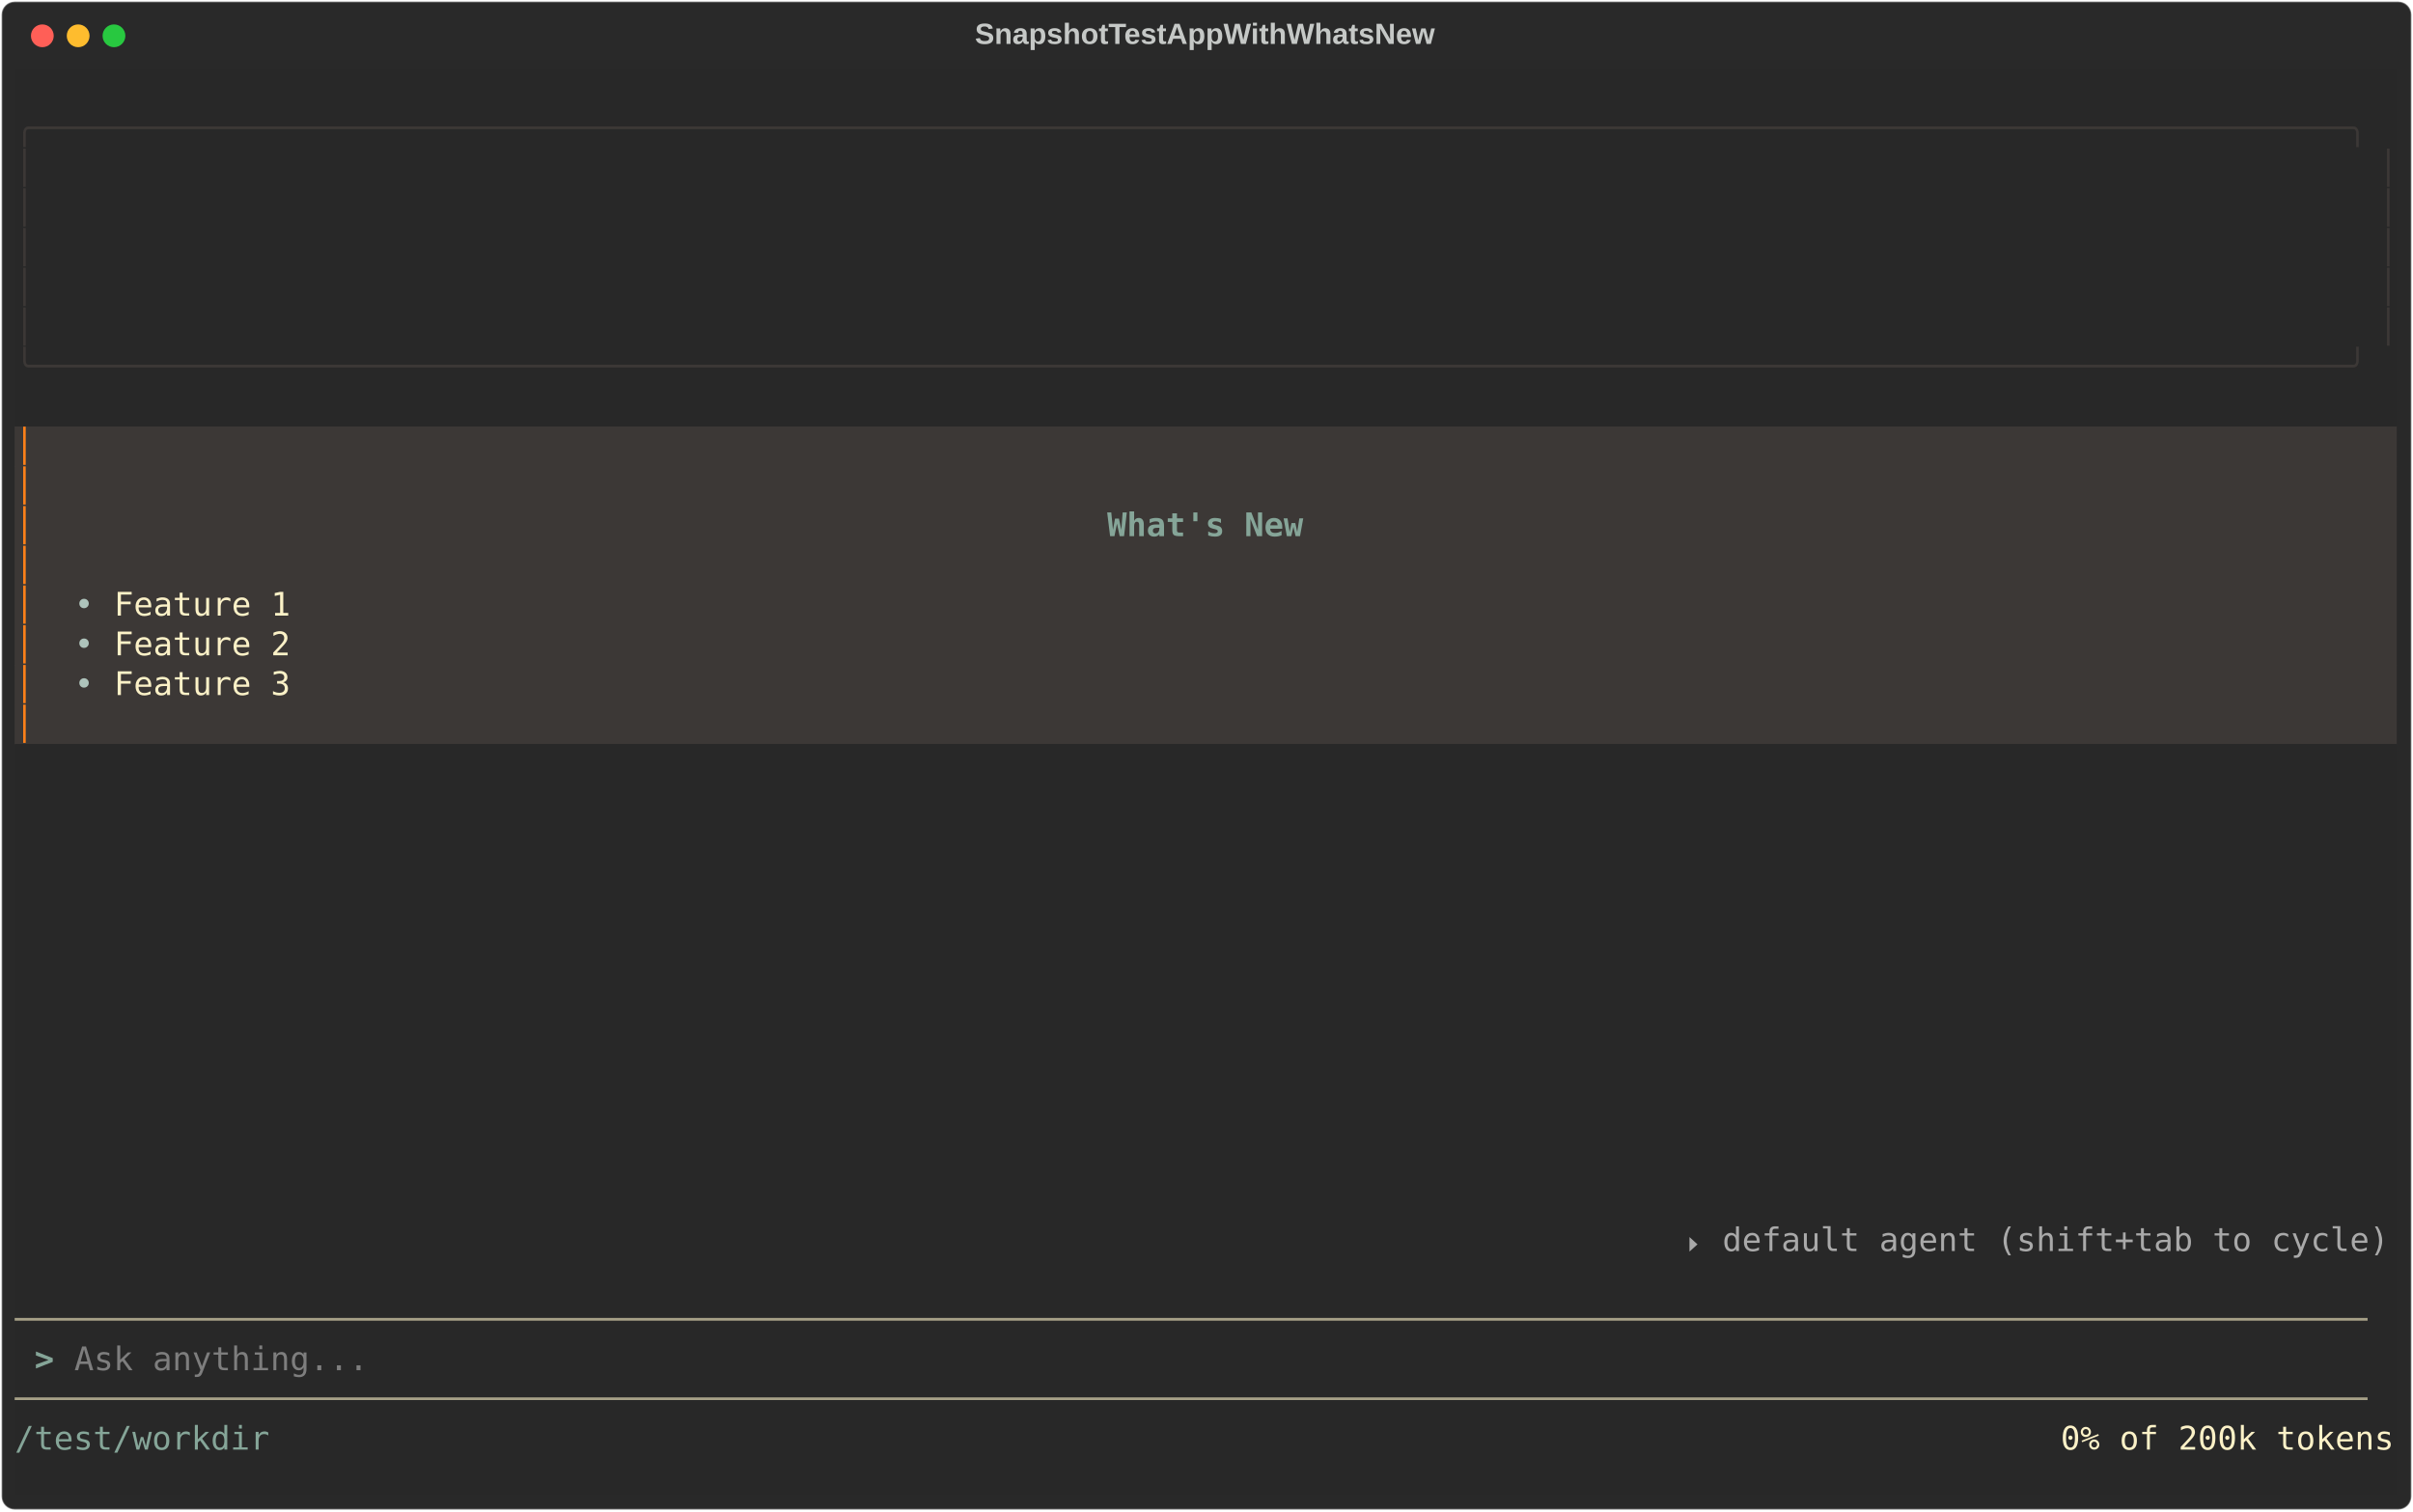
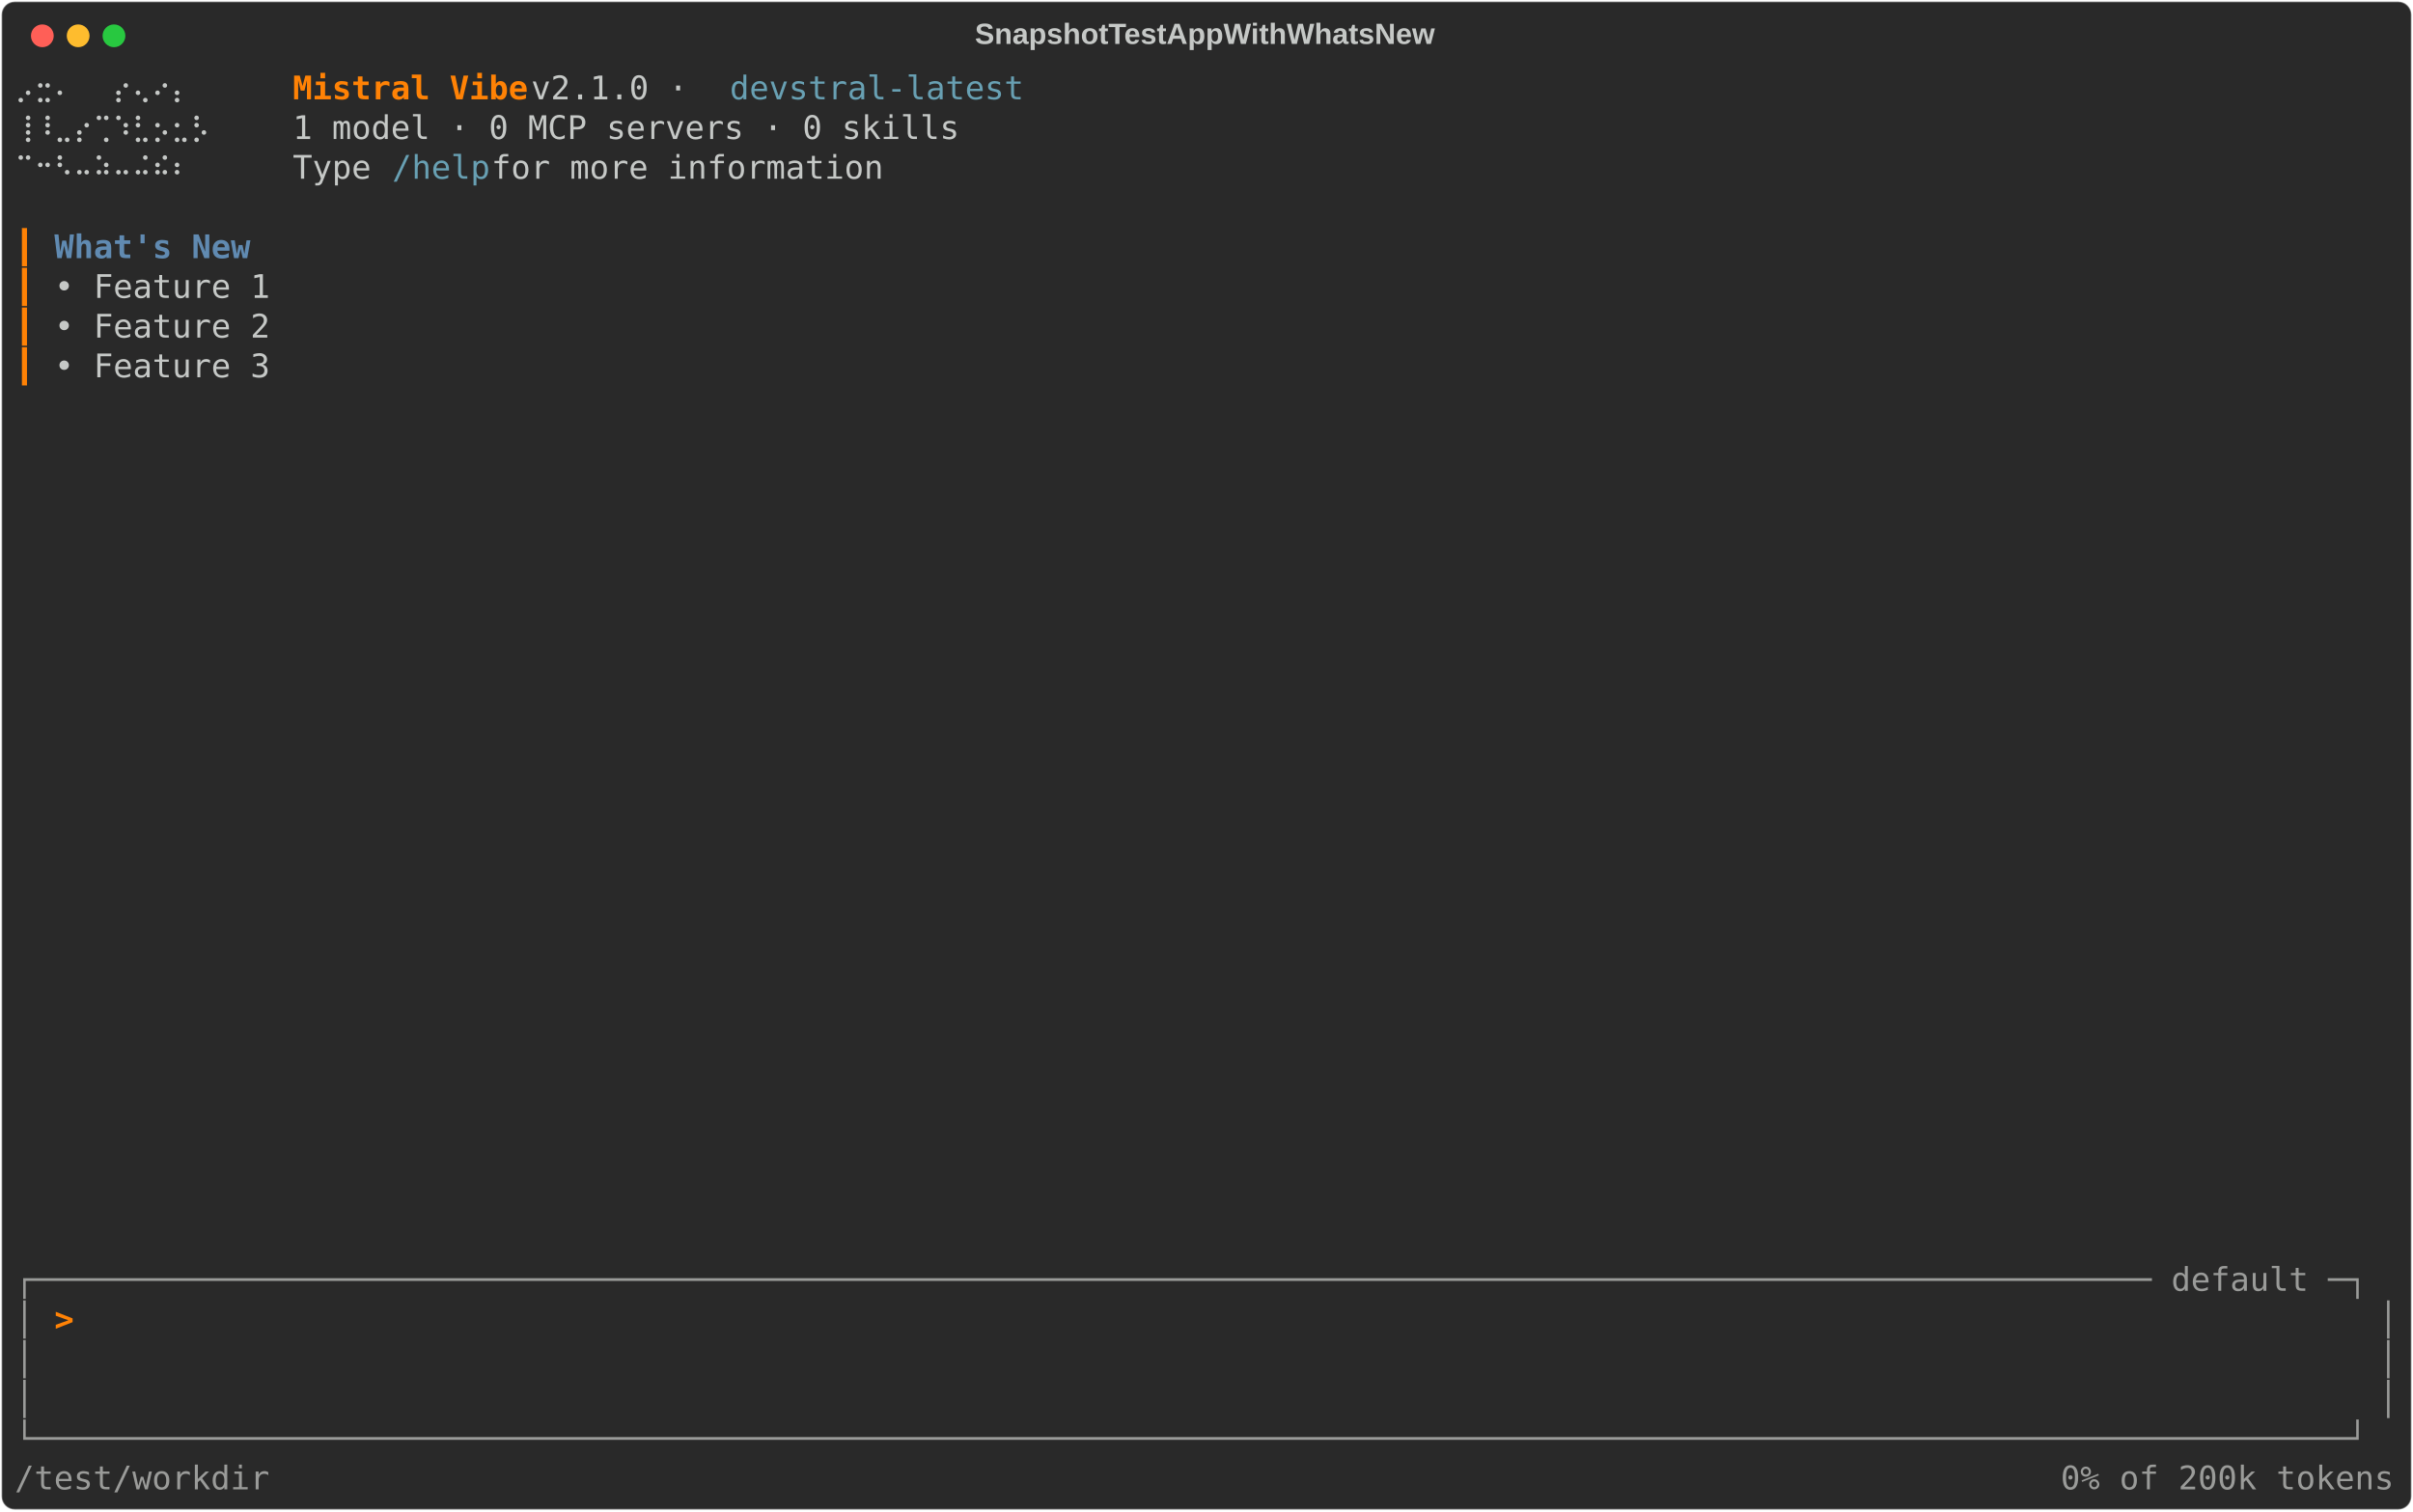
<svg xmlns="http://www.w3.org/2000/svg" class="rich-terminal" viewBox="0 0 1482 928.4">
  <style>

    @font-face {
        font-family: "Fira Code";
        src: local("FiraCode-Regular"),
                url("https://cdnjs.cloudflare.com/ajax/libs/firacode/6.2.0/woff2/FiraCode-Regular.woff2") format("woff2"),
                url("https://cdnjs.cloudflare.com/ajax/libs/firacode/6.2.0/woff/FiraCode-Regular.woff") format("woff");
        font-style: normal;
        font-weight: 400;
    }
    @font-face {
        font-family: "Fira Code";
        src: local("FiraCode-Bold"),
                url("https://cdnjs.cloudflare.com/ajax/libs/firacode/6.2.0/woff2/FiraCode-Bold.woff2") format("woff2"),
                url("https://cdnjs.cloudflare.com/ajax/libs/firacode/6.2.0/woff/FiraCode-Bold.woff") format("woff");
        font-style: bold;
        font-weight: 700;
    }

    .terminal-matrix {
        font-family: Fira Code, monospace;
        font-size: 20px;
        line-height: 24.4px;
        font-variant-east-asian: full-width;
    }

    .terminal-title {
        font-size: 18px;
        font-weight: bold;
        font-family: arial;
    }

    .terminal-r1 { fill: #c5c8c6 }
- .terminal-r2 { fill: #3c3836 }
- .terminal-r3 { fill: #fbf1c7 }
- .terminal-r4 { fill: #fd8019 }
- .terminal-r5 { fill: #85a598;font-weight: bold }
- .terminal-r6 { fill: #aec3bb }
- .terminal-r7 { fill: #a9a9a9 }
- .terminal-r8 { fill: #a6a087 }
- .terminal-r9 { fill: #7e7e7e }
- .terminal-r10 { fill: #85a598 }
+ .terminal-r2 { fill: #ff8205;font-weight: bold }
+ .terminal-r3 { fill: #68a0b3 }
+ .terminal-r4 { fill: #ff8205 }
+ .terminal-r5 { fill: #608ab1;font-weight: bold }
+ .terminal-r6 { fill: #9a9b99 }
    </style>
  <defs>
    <clipPath id="terminal-clip-terminal">
      <rect x="0" y="0" width="1463.0" height="877.4" />
    </clipPath>
    <clipPath id="terminal-line-0">
      <rect x="0" y="1.5" width="1464" height="24.65" />
    </clipPath>
    <clipPath id="terminal-line-1">
      <rect x="0" y="25.9" width="1464" height="24.65" />
    </clipPath>
    <clipPath id="terminal-line-2">
      <rect x="0" y="50.3" width="1464" height="24.65" />
    </clipPath>
    <clipPath id="terminal-line-3">
      <rect x="0" y="74.7" width="1464" height="24.65" />
    </clipPath>
    <clipPath id="terminal-line-4">
      <rect x="0" y="99.1" width="1464" height="24.65" />
    </clipPath>
    <clipPath id="terminal-line-5">
      <rect x="0" y="123.5" width="1464" height="24.65" />
    </clipPath>
    <clipPath id="terminal-line-6">
      <rect x="0" y="147.9" width="1464" height="24.65" />
    </clipPath>
    <clipPath id="terminal-line-7">
      <rect x="0" y="172.3" width="1464" height="24.65" />
    </clipPath>
    <clipPath id="terminal-line-8">
      <rect x="0" y="196.7" width="1464" height="24.65" />
    </clipPath>
    <clipPath id="terminal-line-9">
      <rect x="0" y="221.1" width="1464" height="24.65" />
    </clipPath>
    <clipPath id="terminal-line-10">
      <rect x="0" y="245.5" width="1464" height="24.65" />
    </clipPath>
    <clipPath id="terminal-line-11">
      <rect x="0" y="269.9" width="1464" height="24.65" />
    </clipPath>
    <clipPath id="terminal-line-12">
      <rect x="0" y="294.3" width="1464" height="24.65" />
    </clipPath>
    <clipPath id="terminal-line-13">
      <rect x="0" y="318.7" width="1464" height="24.65" />
    </clipPath>
    <clipPath id="terminal-line-14">
      <rect x="0" y="343.1" width="1464" height="24.65" />
    </clipPath>
    <clipPath id="terminal-line-15">
      <rect x="0" y="367.5" width="1464" height="24.65" />
    </clipPath>
    <clipPath id="terminal-line-16">
      <rect x="0" y="391.9" width="1464" height="24.65" />
    </clipPath>
    <clipPath id="terminal-line-17">
      <rect x="0" y="416.3" width="1464" height="24.65" />
    </clipPath>
    <clipPath id="terminal-line-18">
      <rect x="0" y="440.7" width="1464" height="24.65" />
    </clipPath>
    <clipPath id="terminal-line-19">
      <rect x="0" y="465.1" width="1464" height="24.65" />
    </clipPath>
    <clipPath id="terminal-line-20">
      <rect x="0" y="489.5" width="1464" height="24.65" />
    </clipPath>
    <clipPath id="terminal-line-21">
      <rect x="0" y="513.9" width="1464" height="24.65" />
    </clipPath>
    <clipPath id="terminal-line-22">
      <rect x="0" y="538.3" width="1464" height="24.65" />
    </clipPath>
    <clipPath id="terminal-line-23">
      <rect x="0" y="562.7" width="1464" height="24.65" />
    </clipPath>
    <clipPath id="terminal-line-24">
      <rect x="0" y="587.1" width="1464" height="24.65" />
    </clipPath>
    <clipPath id="terminal-line-25">
      <rect x="0" y="611.5" width="1464" height="24.65" />
    </clipPath>
    <clipPath id="terminal-line-26">
      <rect x="0" y="635.9" width="1464" height="24.65" />
    </clipPath>
    <clipPath id="terminal-line-27">
      <rect x="0" y="660.3" width="1464" height="24.65" />
    </clipPath>
    <clipPath id="terminal-line-28">
      <rect x="0" y="684.7" width="1464" height="24.65" />
    </clipPath>
    <clipPath id="terminal-line-29">
      <rect x="0" y="709.1" width="1464" height="24.65" />
    </clipPath>
    <clipPath id="terminal-line-30">
      <rect x="0" y="733.5" width="1464" height="24.65" />
    </clipPath>
    <clipPath id="terminal-line-31">
      <rect x="0" y="757.9" width="1464" height="24.65" />
    </clipPath>
    <clipPath id="terminal-line-32">
      <rect x="0" y="782.3" width="1464" height="24.65" />
    </clipPath>
    <clipPath id="terminal-line-33">
      <rect x="0" y="806.7" width="1464" height="24.65" />
    </clipPath>
    <clipPath id="terminal-line-34">
      <rect x="0" y="831.1" width="1464" height="24.65" />
    </clipPath>
  </defs>
  <rect fill="#292929" stroke="rgba(255,255,255,0.35)" stroke-width="1" x="1" y="1" width="1480" height="926.4" rx="8" />
  <text class="terminal-title" fill="#c5c8c6" text-anchor="middle" x="740" y="27">SnapshotTestAppWithWhatsNew</text>
  <g transform="translate(26,22)">
    <circle cx="0" cy="0" r="7" fill="#ff5f57" />
    <circle cx="22" cy="0" r="7" fill="#febc2e" />
    <circle cx="44" cy="0" r="7" fill="#28c840" />
  </g>
  <g transform="translate(9, 41)" clip-path="url(#terminal-clip-terminal)">
-     <rect fill="#282828" x="0" y="1.5" width="1464" height="24.65" shape-rendering="crispEdges" />
-     <rect fill="#282828" x="0" y="25.9" width="1464" height="24.65" shape-rendering="crispEdges" />
-     <rect fill="#282828" x="0" y="50.3" width="12.2" height="24.65" shape-rendering="crispEdges" />
-     <rect fill="#282828" x="12.2" y="50.3" width="1439.6" height="24.65" shape-rendering="crispEdges" />
-     <rect fill="#282828" x="1451.8" y="50.3" width="12.2" height="24.65" shape-rendering="crispEdges" />
-     <rect fill="#282828" x="0" y="74.7" width="12.2" height="24.65" shape-rendering="crispEdges" />
-     <rect fill="#282828" x="12.2" y="74.7" width="1439.6" height="24.65" shape-rendering="crispEdges" />
-     <rect fill="#282828" x="1451.8" y="74.7" width="12.2" height="24.65" shape-rendering="crispEdges" />
-     <rect fill="#282828" x="0" y="99.1" width="12.2" height="24.65" shape-rendering="crispEdges" />
-     <rect fill="#282828" x="12.2" y="99.1" width="707.6" height="24.65" shape-rendering="crispEdges" />
-     <rect fill="#282828" x="719.8" y="99.1" width="12.2" height="24.65" shape-rendering="crispEdges" />
-     <rect fill="#282828" x="732" y="99.1" width="719.8" height="24.65" shape-rendering="crispEdges" />
-     <rect fill="#282828" x="1451.8" y="99.1" width="12.2" height="24.65" shape-rendering="crispEdges" />
-     <rect fill="#282828" x="0" y="123.5" width="12.2" height="24.65" shape-rendering="crispEdges" />
-     <rect fill="#282828" x="12.2" y="123.5" width="1439.6" height="24.65" shape-rendering="crispEdges" />
-     <rect fill="#282828" x="1451.8" y="123.5" width="12.2" height="24.65" shape-rendering="crispEdges" />
-     <rect fill="#282828" x="0" y="147.9" width="12.2" height="24.65" shape-rendering="crispEdges" />
-     <rect fill="#282828" x="12.2" y="147.9" width="1439.6" height="24.65" shape-rendering="crispEdges" />
-     <rect fill="#282828" x="1451.8" y="147.9" width="12.2" height="24.65" shape-rendering="crispEdges" />
-     <rect fill="#282828" x="0" y="172.3" width="1464" height="24.65" shape-rendering="crispEdges" />
-     <rect fill="#282828" x="0" y="196.7" width="1464" height="24.65" shape-rendering="crispEdges" />
-     <rect fill="#3c3836" x="0" y="221.1" width="12.2" height="24.65" shape-rendering="crispEdges" />
-     <rect fill="#3c3836" x="12.2" y="221.1" width="1451.8" height="24.65" shape-rendering="crispEdges" />
-     <rect fill="#3c3836" x="0" y="245.5" width="12.2" height="24.65" shape-rendering="crispEdges" />
-     <rect fill="#3c3836" x="12.2" y="245.5" width="1451.8" height="24.65" shape-rendering="crispEdges" />
-     <rect fill="#3c3836" x="0" y="269.9" width="12.2" height="24.65" shape-rendering="crispEdges" />
-     <rect fill="#3c3836" x="12.2" y="269.9" width="24.4" height="24.65" shape-rendering="crispEdges" />
-     <rect fill="#3c3836" x="36.6" y="269.9" width="634.4" height="24.65" shape-rendering="crispEdges" />
-     <rect fill="#3c3836" x="671" y="269.9" width="122" height="24.65" shape-rendering="crispEdges" />
-     <rect fill="#3c3836" x="793" y="269.9" width="646.6" height="24.65" shape-rendering="crispEdges" />
-     <rect fill="#3c3836" x="1439.6" y="269.9" width="24.4" height="24.65" shape-rendering="crispEdges" />
-     <rect fill="#3c3836" x="0" y="294.3" width="12.2" height="24.65" shape-rendering="crispEdges" />
-     <rect fill="#3c3836" x="12.2" y="294.3" width="1451.8" height="24.65" shape-rendering="crispEdges" />
-     <rect fill="#3c3836" x="0" y="318.7" width="12.2" height="24.65" shape-rendering="crispEdges" />
-     <rect fill="#3c3836" x="12.2" y="318.7" width="24.4" height="24.65" shape-rendering="crispEdges" />
-     <rect fill="#3c3836" x="36.6" y="318.7" width="24.4" height="24.65" shape-rendering="crispEdges" />
-     <rect fill="#3c3836" x="61" y="318.7" width="109.8" height="24.65" shape-rendering="crispEdges" />
-     <rect fill="#3c3836" x="170.8" y="318.7" width="1293.2" height="24.65" shape-rendering="crispEdges" />
-     <rect fill="#3c3836" x="0" y="343.1" width="12.2" height="24.65" shape-rendering="crispEdges" />
-     <rect fill="#3c3836" x="12.2" y="343.1" width="24.4" height="24.65" shape-rendering="crispEdges" />
-     <rect fill="#3c3836" x="36.6" y="343.1" width="24.4" height="24.65" shape-rendering="crispEdges" />
-     <rect fill="#3c3836" x="61" y="343.1" width="109.8" height="24.65" shape-rendering="crispEdges" />
-     <rect fill="#3c3836" x="170.8" y="343.1" width="1293.2" height="24.65" shape-rendering="crispEdges" />
-     <rect fill="#3c3836" x="0" y="367.5" width="12.2" height="24.65" shape-rendering="crispEdges" />
-     <rect fill="#3c3836" x="12.2" y="367.5" width="24.4" height="24.65" shape-rendering="crispEdges" />
-     <rect fill="#3c3836" x="36.6" y="367.5" width="24.4" height="24.65" shape-rendering="crispEdges" />
-     <rect fill="#3c3836" x="61" y="367.5" width="109.8" height="24.65" shape-rendering="crispEdges" />
-     <rect fill="#3c3836" x="170.8" y="367.5" width="1293.2" height="24.65" shape-rendering="crispEdges" />
-     <rect fill="#3c3836" x="0" y="391.9" width="12.2" height="24.65" shape-rendering="crispEdges" />
-     <rect fill="#3c3836" x="12.2" y="391.9" width="1451.8" height="24.65" shape-rendering="crispEdges" />
-     <rect fill="#282828" x="0" y="416.3" width="1464" height="24.65" shape-rendering="crispEdges" />
-     <rect fill="#282828" x="0" y="440.7" width="1464" height="24.65" shape-rendering="crispEdges" />
-     <rect fill="#282828" x="0" y="465.1" width="1464" height="24.65" shape-rendering="crispEdges" />
-     <rect fill="#282828" x="0" y="489.5" width="1464" height="24.65" shape-rendering="crispEdges" />
-     <rect fill="#282828" x="0" y="513.9" width="1464" height="24.65" shape-rendering="crispEdges" />
-     <rect fill="#282828" x="0" y="538.3" width="1464" height="24.65" shape-rendering="crispEdges" />
-     <rect fill="#282828" x="0" y="562.7" width="1464" height="24.65" shape-rendering="crispEdges" />
-     <rect fill="#282828" x="0" y="587.1" width="1464" height="24.65" shape-rendering="crispEdges" />
-     <rect fill="#282828" x="0" y="611.5" width="1464" height="24.65" shape-rendering="crispEdges" />
-     <rect fill="#282828" x="0" y="635.9" width="1464" height="24.65" shape-rendering="crispEdges" />
-     <rect fill="#282828" x="0" y="660.3" width="1464" height="24.65" shape-rendering="crispEdges" />
-     <rect fill="#282828" x="0" y="684.7" width="1464" height="24.65" shape-rendering="crispEdges" />
-     <rect fill="#282828" x="0" y="709.1" width="0" height="24.65" shape-rendering="crispEdges" />
-     <rect fill="#282828" x="0" y="709.1" width="1024.8" height="24.65" shape-rendering="crispEdges" />
-     <rect fill="#282828" x="1024.8" y="709.1" width="439.2" height="24.65" shape-rendering="crispEdges" />
-     <rect fill="#282828" x="0" y="733.5" width="0" height="24.65" shape-rendering="crispEdges" />
-     <rect fill="#282828" x="0" y="733.5" width="1464" height="24.65" shape-rendering="crispEdges" />
-     <rect fill="#282828" x="0" y="757.9" width="1464" height="24.65" shape-rendering="crispEdges" />
-     <rect fill="#282828" x="0" y="782.3" width="12.2" height="24.65" shape-rendering="crispEdges" />
-     <rect fill="#282828" x="12.2" y="782.3" width="12.2" height="24.65" shape-rendering="crispEdges" />
-     <rect fill="#282828" x="24.4" y="782.3" width="12.2" height="24.65" shape-rendering="crispEdges" />
-     <rect fill="#282828" x="36.6" y="782.3" width="183" height="24.65" shape-rendering="crispEdges" />
-     <rect fill="#282828" x="219.6" y="782.3" width="1244.4" height="24.65" shape-rendering="crispEdges" />
-     <rect fill="#282828" x="0" y="806.7" width="1464" height="24.65" shape-rendering="crispEdges" />
-     <rect fill="#282828" x="0" y="831.1" width="158.6" height="24.65" shape-rendering="crispEdges" />
-     <rect fill="#282828" x="158.6" y="831.1" width="0" height="24.65" shape-rendering="crispEdges" />
-     <rect fill="#282828" x="158.6" y="831.1" width="1098" height="24.65" shape-rendering="crispEdges" />
-     <rect fill="#282828" x="1256.6" y="831.1" width="207.4" height="24.65" shape-rendering="crispEdges" />
-     <rect fill="#282828" x="0" y="855.5" width="1464" height="24.65" shape-rendering="crispEdges" />
    <g class="terminal-matrix">
+       <text class="terminal-r1" x="0" y="20" textLength="134.2" clip-path="url(#terminal-line-0)">  ⡠⣒⠄  ⡔⢄⠔⡄</text>
+       <text class="terminal-r2" x="170.8" y="20" textLength="146.4" clip-path="url(#terminal-line-0)">Mistral Vibe</text>
+       <text class="terminal-r1" x="317.2" y="20" textLength="122" clip-path="url(#terminal-line-0)"> v2.1.0 · </text>
+       <text class="terminal-r3" x="439.2" y="20" textLength="183" clip-path="url(#terminal-line-0)">devstral-latest</text>
      <text class="terminal-r1" x="1464" y="20" textLength="12.2" clip-path="url(#terminal-line-0)">
</text>
-       <text class="terminal-r2" x="0" y="44.4" textLength="1464" clip-path="url(#terminal-line-1)">╭──────────────────────────────────────────────────────────────────────────────────────────────────────────────────────╮</text>
+       <text class="terminal-r1" x="0" y="44.4" textLength="134.2" clip-path="url(#terminal-line-1)"> ⢸⠸⣀⡔⢉⠱⣃⡢⣂⡣</text>
+       <text class="terminal-r1" x="170.8" y="44.4" textLength="414.8" clip-path="url(#terminal-line-1)">1 model · 0 MCP servers · 0 skills</text>
      <text class="terminal-r1" x="1464" y="44.4" textLength="12.2" clip-path="url(#terminal-line-1)">
</text>
-       <text class="terminal-r2" x="0" y="68.8" textLength="12.2" clip-path="url(#terminal-line-2)">│</text>
-       <text class="terminal-r2" x="1451.8" y="68.8" textLength="12.2" clip-path="url(#terminal-line-2)">│</text>
+       <text class="terminal-r1" x="0" y="68.8" textLength="134.2" clip-path="url(#terminal-line-2)">  ⠉⠒⠣⠤⠵⠤⠬⠮⠆</text>
+       <text class="terminal-r1" x="170.8" y="68.8" textLength="61" clip-path="url(#terminal-line-2)">Type </text>
+       <text class="terminal-r3" x="231.8" y="68.8" textLength="61" clip-path="url(#terminal-line-2)">/help</text>
+       <text class="terminal-r1" x="292.8" y="68.8" textLength="256.2" clip-path="url(#terminal-line-2)"> for more information</text>
      <text class="terminal-r1" x="1464" y="68.8" textLength="12.2" clip-path="url(#terminal-line-2)">
</text>
-       <text class="terminal-r2" x="0" y="93.2" textLength="12.2" clip-path="url(#terminal-line-3)">│</text>
-       <text class="terminal-r2" x="1451.8" y="93.2" textLength="12.2" clip-path="url(#terminal-line-3)">│</text>
      <text class="terminal-r1" x="1464" y="93.2" textLength="12.2" clip-path="url(#terminal-line-3)">
</text>
-       <text class="terminal-r2" x="0" y="117.6" textLength="12.2" clip-path="url(#terminal-line-4)">│</text>
-       <text class="terminal-r2" x="1451.8" y="117.6" textLength="12.2" clip-path="url(#terminal-line-4)">│</text>
+       <text class="terminal-r4" x="0" y="117.6" textLength="12.2" clip-path="url(#terminal-line-4)">┃</text>
+       <text class="terminal-r5" x="24.4" y="117.6" textLength="122" clip-path="url(#terminal-line-4)">What's New</text>
      <text class="terminal-r1" x="1464" y="117.6" textLength="12.2" clip-path="url(#terminal-line-4)">
</text>
-       <text class="terminal-r2" x="0" y="142" textLength="12.2" clip-path="url(#terminal-line-5)">│</text>
-       <text class="terminal-r2" x="1451.8" y="142" textLength="12.2" clip-path="url(#terminal-line-5)">│</text>
+       <text class="terminal-r4" x="0" y="142" textLength="12.2" clip-path="url(#terminal-line-5)">┃</text>
+       <text class="terminal-r1" x="24.4" y="142" textLength="134.2" clip-path="url(#terminal-line-5)">• Feature 1</text>
      <text class="terminal-r1" x="1464" y="142" textLength="12.2" clip-path="url(#terminal-line-5)">
</text>
-       <text class="terminal-r2" x="0" y="166.4" textLength="12.2" clip-path="url(#terminal-line-6)">│</text>
-       <text class="terminal-r2" x="1451.8" y="166.4" textLength="12.2" clip-path="url(#terminal-line-6)">│</text>
+       <text class="terminal-r4" x="0" y="166.4" textLength="12.2" clip-path="url(#terminal-line-6)">┃</text>
+       <text class="terminal-r1" x="24.4" y="166.4" textLength="134.2" clip-path="url(#terminal-line-6)">• Feature 2</text>
      <text class="terminal-r1" x="1464" y="166.4" textLength="12.2" clip-path="url(#terminal-line-6)">
</text>
-       <text class="terminal-r2" x="0" y="190.8" textLength="1464" clip-path="url(#terminal-line-7)">╰──────────────────────────────────────────────────────────────────────────────────────────────────────────────────────╯</text>
+       <text class="terminal-r4" x="0" y="190.8" textLength="12.2" clip-path="url(#terminal-line-7)">┃</text>
+       <text class="terminal-r1" x="24.4" y="190.8" textLength="134.2" clip-path="url(#terminal-line-7)">• Feature 3</text>
      <text class="terminal-r1" x="1464" y="190.8" textLength="12.2" clip-path="url(#terminal-line-7)">
</text>
      <text class="terminal-r1" x="1464" y="215.2" textLength="12.2" clip-path="url(#terminal-line-8)">
</text>
-       <text class="terminal-r4" x="0" y="239.6" textLength="12.2" clip-path="url(#terminal-line-9)">│</text>
      <text class="terminal-r1" x="1464" y="239.6" textLength="12.2" clip-path="url(#terminal-line-9)">
</text>
-       <text class="terminal-r4" x="0" y="264" textLength="12.2" clip-path="url(#terminal-line-10)">│</text>
      <text class="terminal-r1" x="1464" y="264" textLength="12.2" clip-path="url(#terminal-line-10)">
</text>
-       <text class="terminal-r4" x="0" y="288.4" textLength="12.2" clip-path="url(#terminal-line-11)">│</text>
-       <text class="terminal-r5" x="671" y="288.4" textLength="122" clip-path="url(#terminal-line-11)">What's New</text>
      <text class="terminal-r1" x="1464" y="288.4" textLength="12.2" clip-path="url(#terminal-line-11)">
</text>
-       <text class="terminal-r4" x="0" y="312.8" textLength="12.2" clip-path="url(#terminal-line-12)">│</text>
      <text class="terminal-r1" x="1464" y="312.8" textLength="12.2" clip-path="url(#terminal-line-12)">
</text>
-       <text class="terminal-r4" x="0" y="337.2" textLength="12.2" clip-path="url(#terminal-line-13)">│</text>
-       <text class="terminal-r6" x="36.6" y="337.2" textLength="24.4" clip-path="url(#terminal-line-13)">• </text>
-       <text class="terminal-r3" x="61" y="337.2" textLength="109.8" clip-path="url(#terminal-line-13)">Feature 1</text>
      <text class="terminal-r1" x="1464" y="337.2" textLength="12.2" clip-path="url(#terminal-line-13)">
</text>
-       <text class="terminal-r4" x="0" y="361.6" textLength="12.2" clip-path="url(#terminal-line-14)">│</text>
-       <text class="terminal-r6" x="36.6" y="361.6" textLength="24.4" clip-path="url(#terminal-line-14)">• </text>
-       <text class="terminal-r3" x="61" y="361.6" textLength="109.8" clip-path="url(#terminal-line-14)">Feature 2</text>
      <text class="terminal-r1" x="1464" y="361.6" textLength="12.2" clip-path="url(#terminal-line-14)">
</text>
-       <text class="terminal-r4" x="0" y="386" textLength="12.2" clip-path="url(#terminal-line-15)">│</text>
-       <text class="terminal-r6" x="36.6" y="386" textLength="24.4" clip-path="url(#terminal-line-15)">• </text>
-       <text class="terminal-r3" x="61" y="386" textLength="109.8" clip-path="url(#terminal-line-15)">Feature 3</text>
      <text class="terminal-r1" x="1464" y="386" textLength="12.2" clip-path="url(#terminal-line-15)">
</text>
-       <text class="terminal-r4" x="0" y="410.4" textLength="12.2" clip-path="url(#terminal-line-16)">│</text>
      <text class="terminal-r1" x="1464" y="410.4" textLength="12.2" clip-path="url(#terminal-line-16)">
</text>
      <text class="terminal-r1" x="1464" y="434.8" textLength="12.2" clip-path="url(#terminal-line-17)">
</text>
      <text class="terminal-r1" x="1464" y="459.2" textLength="12.2" clip-path="url(#terminal-line-18)">
</text>
      <text class="terminal-r1" x="1464" y="483.6" textLength="12.2" clip-path="url(#terminal-line-19)">
</text>
      <text class="terminal-r1" x="1464" y="508" textLength="12.2" clip-path="url(#terminal-line-20)">
</text>
      <text class="terminal-r1" x="1464" y="532.4" textLength="12.2" clip-path="url(#terminal-line-21)">
</text>
      <text class="terminal-r1" x="1464" y="556.8" textLength="12.2" clip-path="url(#terminal-line-22)">
</text>
      <text class="terminal-r1" x="1464" y="581.2" textLength="12.2" clip-path="url(#terminal-line-23)">
</text>
      <text class="terminal-r1" x="1464" y="605.6" textLength="12.2" clip-path="url(#terminal-line-24)">
</text>
      <text class="terminal-r1" x="1464" y="630" textLength="12.2" clip-path="url(#terminal-line-25)">
</text>
      <text class="terminal-r1" x="1464" y="654.4" textLength="12.2" clip-path="url(#terminal-line-26)">
</text>
      <text class="terminal-r1" x="1464" y="678.8" textLength="12.2" clip-path="url(#terminal-line-27)">
</text>
      <text class="terminal-r1" x="1464" y="703.2" textLength="12.2" clip-path="url(#terminal-line-28)">
</text>
-       <text class="terminal-r7" x="1024.8" y="727.6" textLength="439.2" clip-path="url(#terminal-line-29)">⏵ default agent (shift+tab to cycle)</text>
      <text class="terminal-r1" x="1464" y="727.6" textLength="12.2" clip-path="url(#terminal-line-29)">
</text>
+       <text class="terminal-r6" x="0" y="752" textLength="1464" clip-path="url(#terminal-line-30)">┌──────────────────────────────────────────────────────────────────────────────────────────────────────────── default ─┐</text>
      <text class="terminal-r1" x="1464" y="752" textLength="12.2" clip-path="url(#terminal-line-30)">
</text>
-       <text class="terminal-r8" x="0" y="776.4" textLength="1464" clip-path="url(#terminal-line-31)">────────────────────────────────────────────────────────────────────────────────────────────────────────────────────────</text>
+       <text class="terminal-r6" x="0" y="776.4" textLength="12.2" clip-path="url(#terminal-line-31)">│</text>
+       <text class="terminal-r2" x="24.4" y="776.4" textLength="12.2" clip-path="url(#terminal-line-31)">&gt;</text>
+       <text class="terminal-r6" x="1451.8" y="776.4" textLength="12.2" clip-path="url(#terminal-line-31)">│</text>
      <text class="terminal-r1" x="1464" y="776.4" textLength="12.2" clip-path="url(#terminal-line-31)">
</text>
-       <text class="terminal-r5" x="12.2" y="800.8" textLength="12.2" clip-path="url(#terminal-line-32)">&gt;</text>
-       <text class="terminal-r9" x="36.6" y="800.8" textLength="183" clip-path="url(#terminal-line-32)">Ask anything...</text>
+       <text class="terminal-r6" x="0" y="800.8" textLength="12.2" clip-path="url(#terminal-line-32)">│</text>
+       <text class="terminal-r6" x="1451.8" y="800.8" textLength="12.2" clip-path="url(#terminal-line-32)">│</text>
      <text class="terminal-r1" x="1464" y="800.8" textLength="12.2" clip-path="url(#terminal-line-32)">
</text>
-       <text class="terminal-r8" x="0" y="825.2" textLength="1464" clip-path="url(#terminal-line-33)">────────────────────────────────────────────────────────────────────────────────────────────────────────────────────────</text>
+       <text class="terminal-r6" x="0" y="825.2" textLength="12.2" clip-path="url(#terminal-line-33)">│</text>
+       <text class="terminal-r6" x="1451.8" y="825.2" textLength="12.2" clip-path="url(#terminal-line-33)">│</text>
      <text class="terminal-r1" x="1464" y="825.2" textLength="12.2" clip-path="url(#terminal-line-33)">
</text>
-       <text class="terminal-r10" x="0" y="849.6" textLength="158.6" clip-path="url(#terminal-line-34)">/test/workdir</text>
-       <text class="terminal-r3" x="1256.6" y="849.6" textLength="207.4" clip-path="url(#terminal-line-34)">0% of 200k tokens</text>
+       <text class="terminal-r6" x="0" y="849.6" textLength="1464" clip-path="url(#terminal-line-34)">└──────────────────────────────────────────────────────────────────────────────────────────────────────────────────────┘</text>
      <text class="terminal-r1" x="1464" y="849.6" textLength="12.2" clip-path="url(#terminal-line-34)">
</text>
+       <text class="terminal-r6" x="0" y="874" textLength="158.6" clip-path="url(#terminal-line-35)">/test/workdir</text>
+       <text class="terminal-r6" x="1256.6" y="874" textLength="207.4" clip-path="url(#terminal-line-35)">0% of 200k tokens</text>
    </g>
  </g>
</svg>
